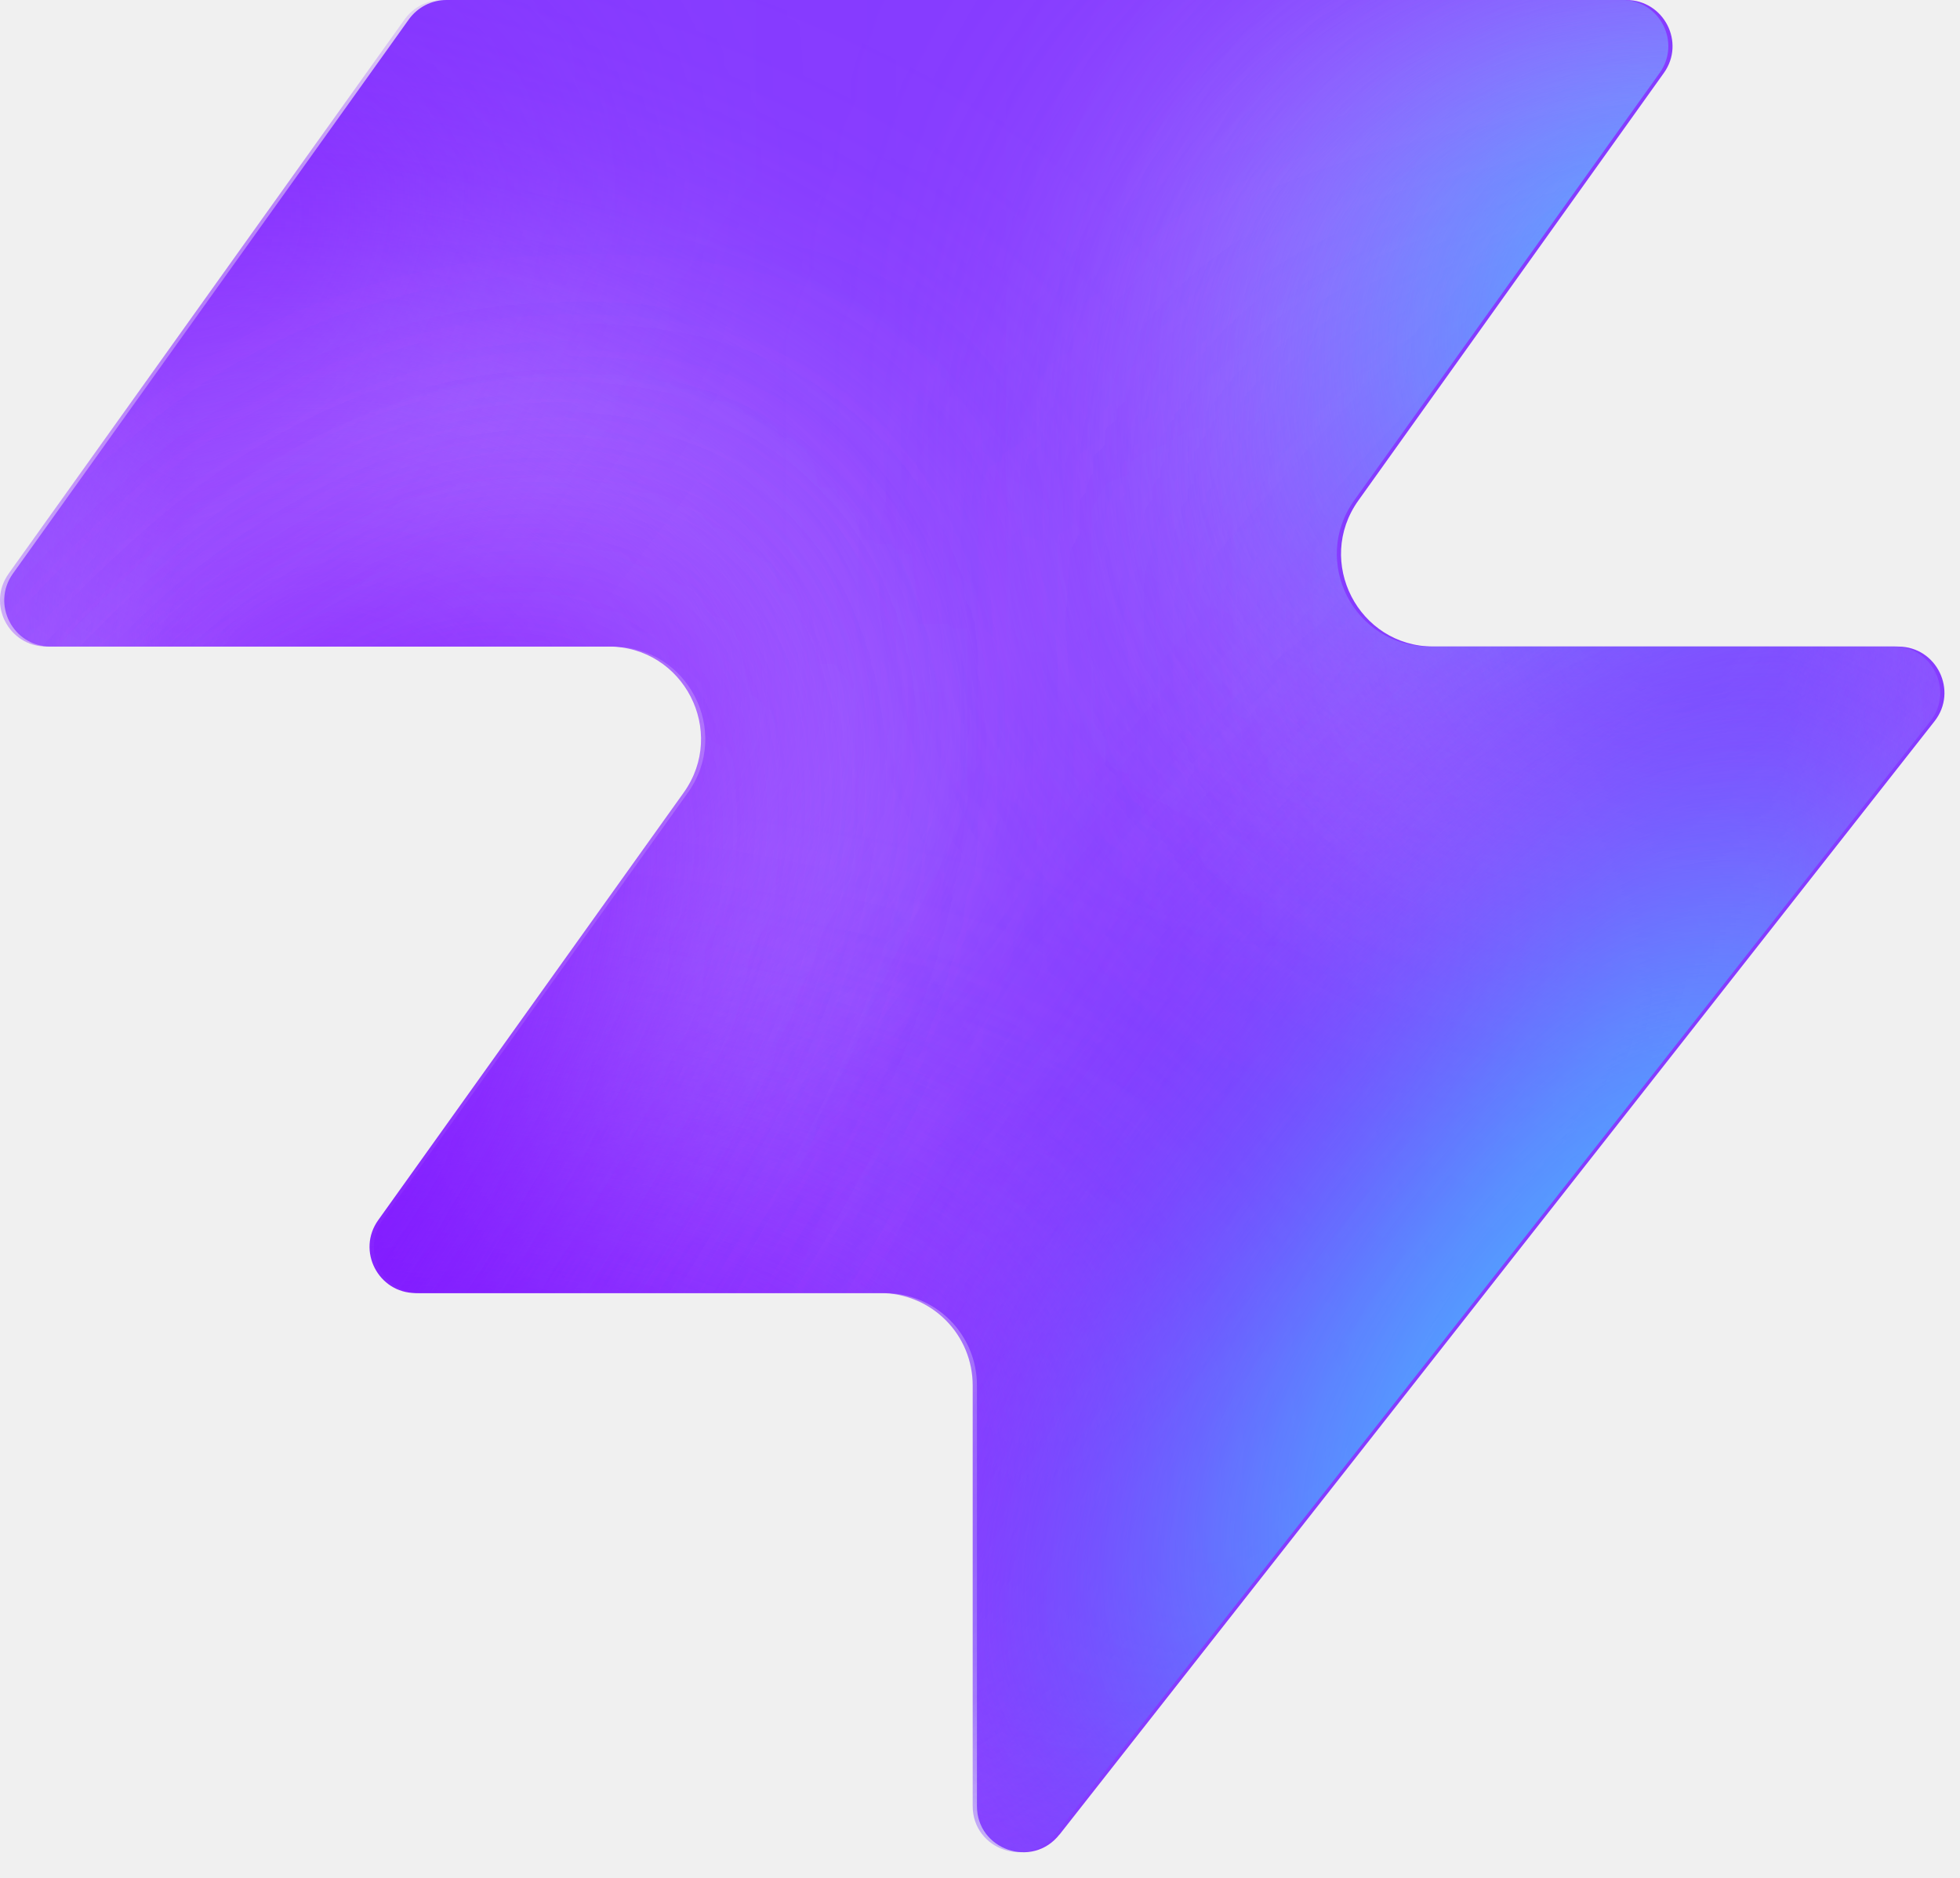
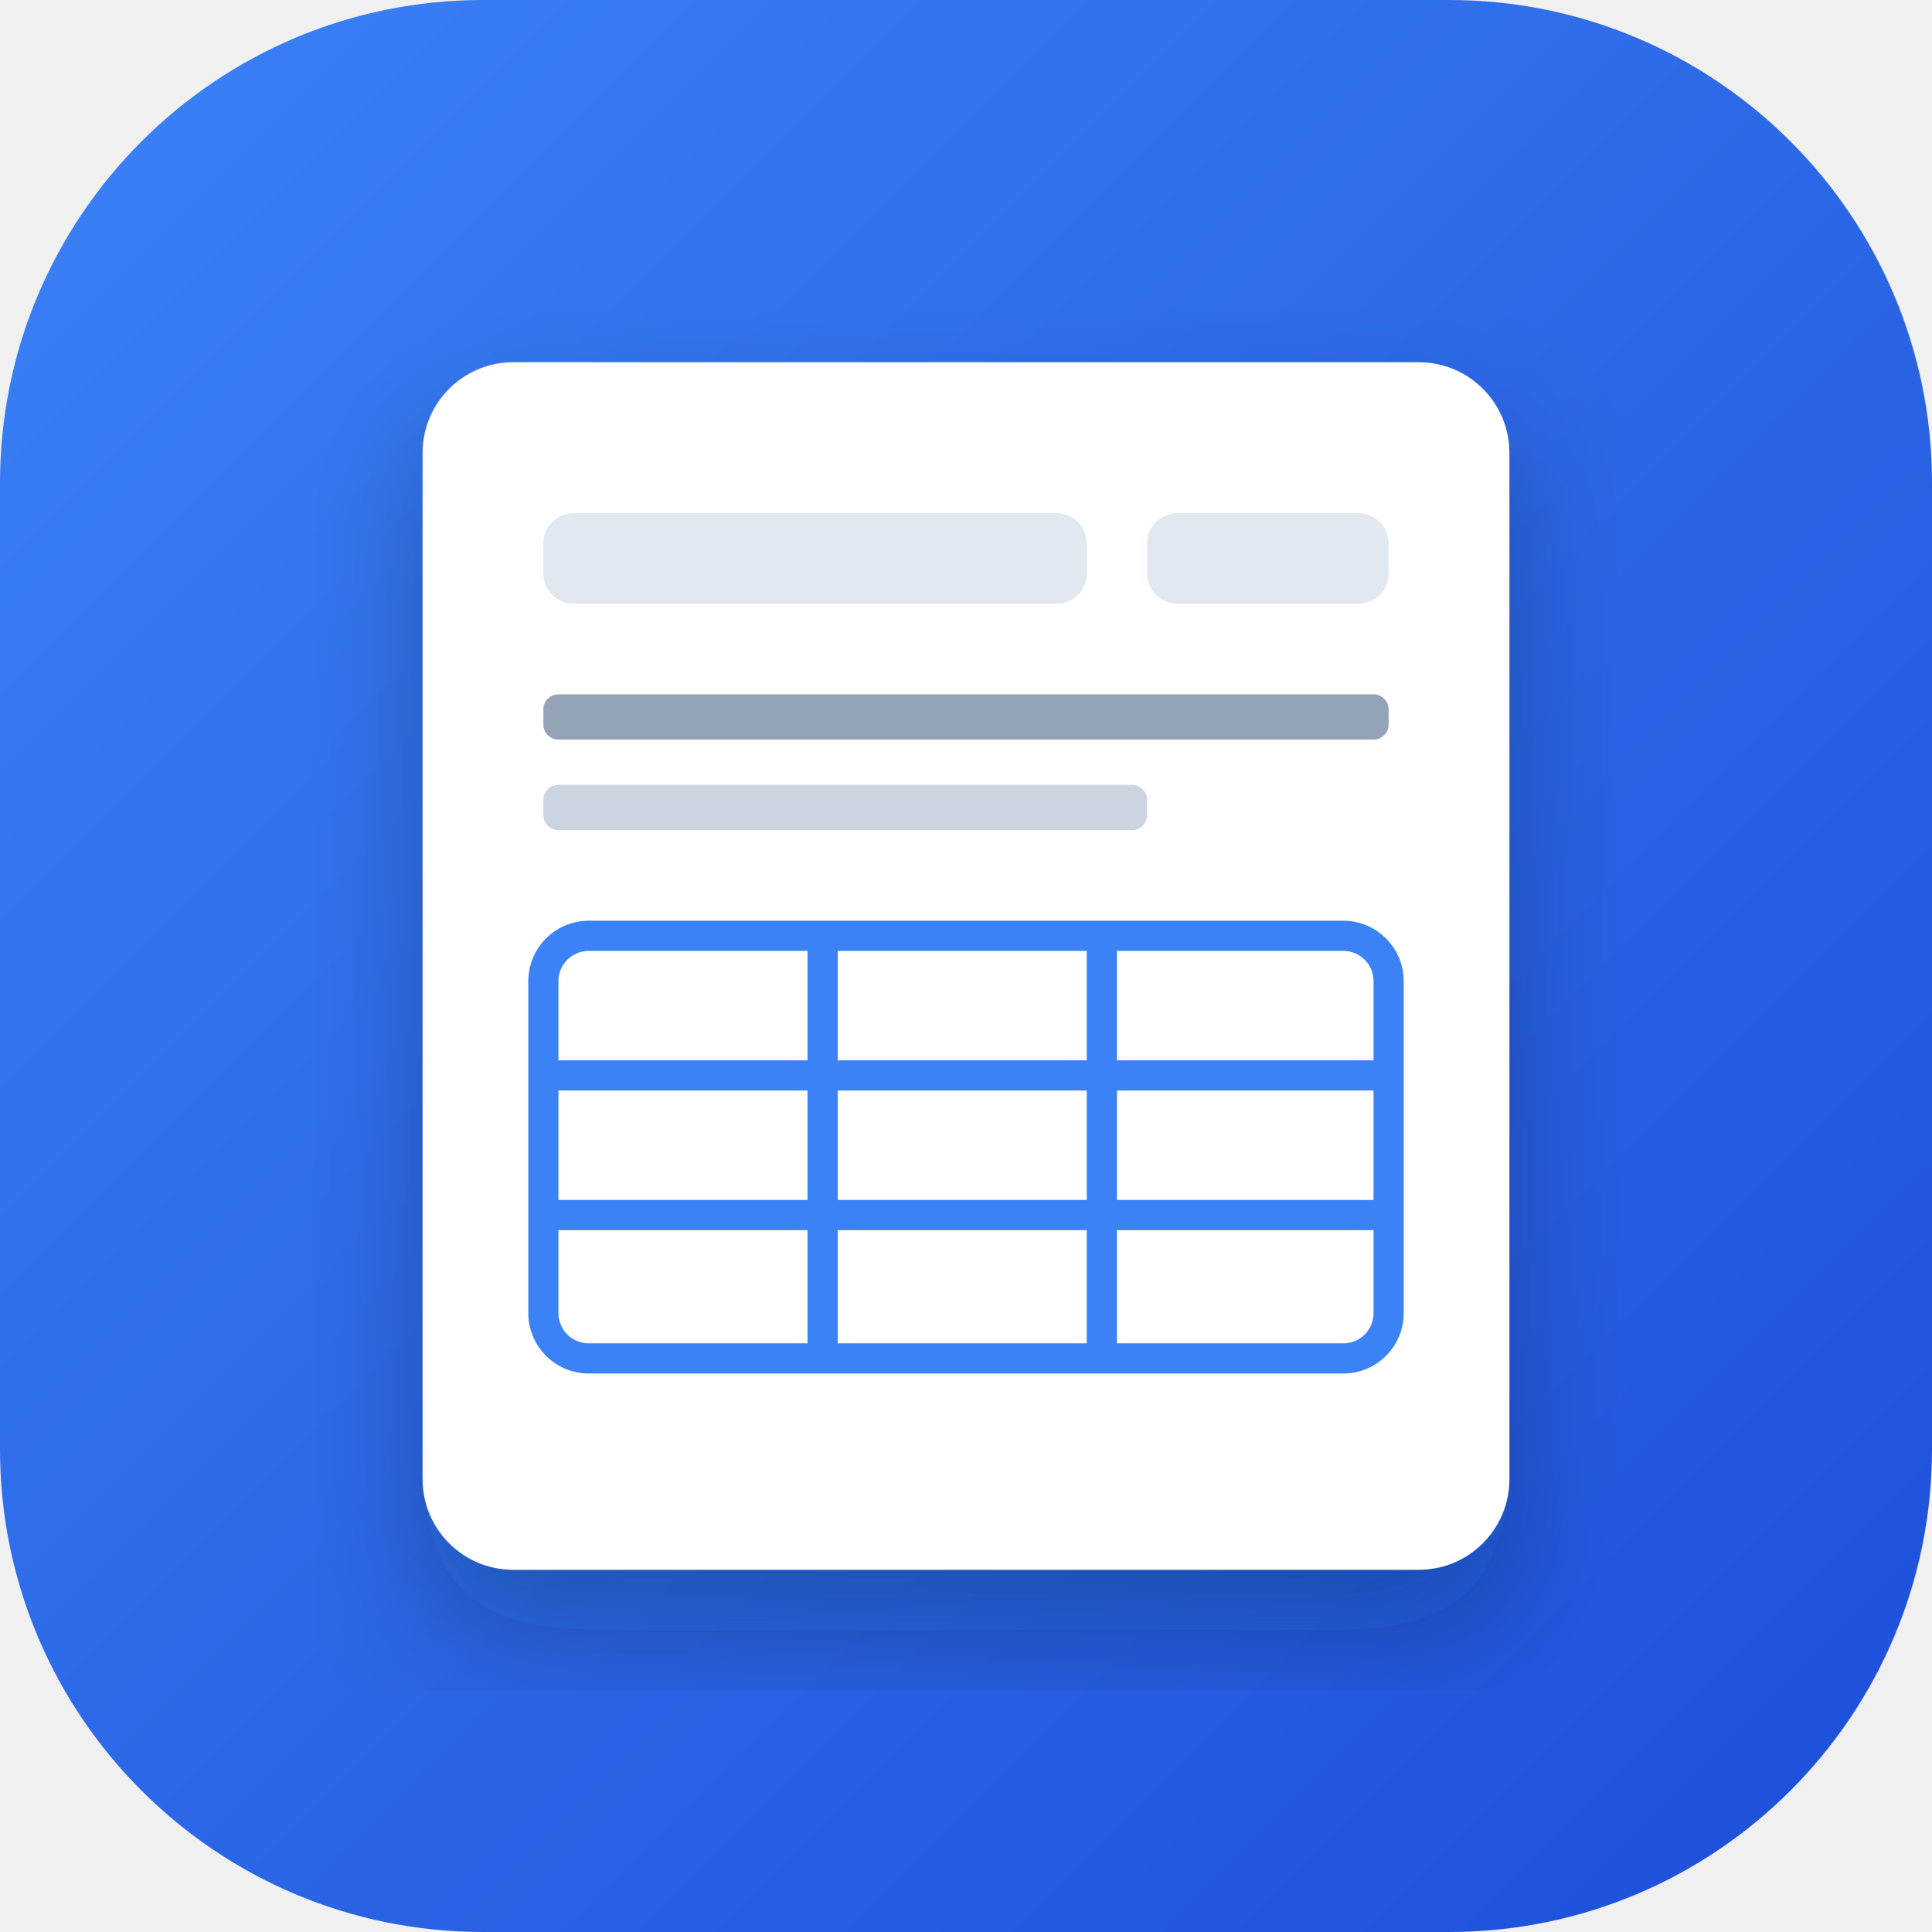
- <svg xmlns="http://www.w3.org/2000/svg" width="48" height="46" fill="none" viewBox="0 0 48 46">
-   <path fill="#863bff" d="M25.946 44.938c-.664.845-2.021.375-2.021-.698V33.937a2.26 2.26 0 0 0-2.262-2.262H10.287c-.92 0-1.456-1.04-.92-1.788l7.48-10.471c1.07-1.497 0-3.578-1.842-3.578H1.237c-.92 0-1.456-1.04-.92-1.788L10.013.474c.214-.297.556-.474.92-.474h28.894c.92 0 1.456 1.04.92 1.788l-7.48 10.471c-1.07 1.498 0 3.579 1.842 3.579h11.377c.943 0 1.473 1.088.89 1.83L25.947 44.94z" style="fill:#863bff;fill:color(display-p3 .525 .23 1);fill-opacity:1" />
-   <mask id="a" width="48" height="46" x="0" y="0" maskUnits="userSpaceOnUse" style="mask-type:alpha">
-     <path fill="#000" d="M25.842 44.938c-.664.844-2.021.375-2.021-.698V33.937a2.26 2.26 0 0 0-2.262-2.262H10.183c-.92 0-1.456-1.04-.92-1.788l7.48-10.471c1.07-1.498 0-3.579-1.842-3.579H1.133c-.92 0-1.456-1.04-.92-1.787L9.91.473c.214-.297.556-.474.92-.474h28.894c.92 0 1.456 1.04.92 1.788l-7.48 10.471c-1.07 1.498 0 3.578 1.842 3.578h11.377c.943 0 1.473 1.088.89 1.832L25.843 44.94z" style="fill:#000;fill-opacity:1" />
-   </mask>
-   <g mask="url(#a)">
-     <g filter="url(#b)">
-       <ellipse cx="5.508" cy="14.704" fill="#ede6ff" rx="5.508" ry="14.704" style="fill:#ede6ff;fill:color(display-p3 .927 .903 1);fill-opacity:1" transform="matrix(.00324 1 1 -.00324 -4.47 31.516)" />
-     </g>
-     <g filter="url(#c)">
-       <ellipse cx="10.399" cy="29.851" fill="#ede6ff" rx="10.399" ry="29.851" style="fill:#ede6ff;fill:color(display-p3 .927 .903 1);fill-opacity:1" transform="matrix(.00324 1 1 -.00324 -39.328 7.883)" />
-     </g>
-     <g filter="url(#d)">
-       <ellipse cx="5.508" cy="30.487" fill="#7e14ff" rx="5.508" ry="30.487" style="fill:#7e14ff;fill:color(display-p3 .492 .077 1);fill-opacity:1" transform="rotate(89.814 -25.913 -14.639)scale(1 -1)" />
-     </g>
-     <g filter="url(#e)">
-       <ellipse cx="5.508" cy="30.599" fill="#7e14ff" rx="5.508" ry="30.599" style="fill:#7e14ff;fill:color(display-p3 .492 .077 1);fill-opacity:1" transform="rotate(89.814 -32.644 -3.334)scale(1 -1)" />
-     </g>
-     <g filter="url(#f)">
-       <ellipse cx="5.508" cy="30.599" fill="#7e14ff" rx="5.508" ry="30.599" style="fill:#7e14ff;fill:color(display-p3 .492 .077 1);fill-opacity:1" transform="matrix(.00324 1 1 -.00324 -34.34 30.47)" />
-     </g>
-     <g filter="url(#g)">
-       <ellipse cx="14.072" cy="22.078" fill="#ede6ff" rx="14.072" ry="22.078" style="fill:#ede6ff;fill:color(display-p3 .927 .903 1);fill-opacity:1" transform="rotate(93.35 24.506 48.493)scale(-1 1)" />
-     </g>
-     <g filter="url(#h)">
-       <ellipse cx="3.47" cy="21.501" fill="#7e14ff" rx="3.47" ry="21.501" style="fill:#7e14ff;fill:color(display-p3 .492 .077 1);fill-opacity:1" transform="rotate(89.009 28.708 47.59)scale(-1 1)" />
-     </g>
-     <g filter="url(#i)">
-       <ellipse cx="3.47" cy="21.501" fill="#7e14ff" rx="3.47" ry="21.501" style="fill:#7e14ff;fill:color(display-p3 .492 .077 1);fill-opacity:1" transform="rotate(89.009 28.708 47.59)scale(-1 1)" />
-     </g>
-     <g filter="url(#j)">
-       <ellipse cx=".387" cy="8.972" fill="#7e14ff" rx="4.407" ry="29.108" style="fill:#7e14ff;fill:color(display-p3 .492 .077 1);fill-opacity:1" transform="rotate(39.51 .387 8.972)" />
-     </g>
-     <g filter="url(#k)">
-       <ellipse cx="47.523" cy="-6.092" fill="#7e14ff" rx="4.407" ry="29.108" style="fill:#7e14ff;fill:color(display-p3 .492 .077 1);fill-opacity:1" transform="rotate(37.892 47.523 -6.092)" />
-     </g>
-     <g filter="url(#l)">
-       <ellipse cx="41.412" cy="6.333" fill="#47bfff" rx="5.971" ry="9.665" style="fill:#47bfff;fill:color(display-p3 .28 .748 1);fill-opacity:1" transform="rotate(37.892 41.412 6.333)" />
-     </g>
-     <g filter="url(#m)">
-       <ellipse cx="-1.879" cy="38.332" fill="#7e14ff" rx="4.407" ry="29.108" style="fill:#7e14ff;fill:color(display-p3 .492 .077 1);fill-opacity:1" transform="rotate(37.892 -1.88 38.332)" />
-     </g>
-     <g filter="url(#n)">
-       <ellipse cx="-1.879" cy="38.332" fill="#7e14ff" rx="4.407" ry="29.108" style="fill:#7e14ff;fill:color(display-p3 .492 .077 1);fill-opacity:1" transform="rotate(37.892 -1.88 38.332)" />
-     </g>
-     <g filter="url(#o)">
-       <ellipse cx="35.651" cy="29.907" fill="#7e14ff" rx="4.407" ry="29.108" style="fill:#7e14ff;fill:color(display-p3 .492 .077 1);fill-opacity:1" transform="rotate(37.892 35.651 29.907)" />
-     </g>
-     <g filter="url(#p)">
-       <ellipse cx="38.418" cy="32.4" fill="#47bfff" rx="5.971" ry="15.297" style="fill:#47bfff;fill:color(display-p3 .28 .748 1);fill-opacity:1" transform="rotate(37.892 38.418 32.4)" />
-     </g>
-   </g>
+ <svg xmlns="http://www.w3.org/2000/svg" viewBox="0 0 512 512" width="100%" height="100%">
  <defs>
-     <filter id="b" width="60.045" height="41.654" x="-19.77" y="16.149" color-interpolation-filters="sRGB" filterUnits="userSpaceOnUse">
-       <feFlood flood-opacity="0" result="BackgroundImageFix" />
-       <feBlend in="SourceGraphic" in2="BackgroundImageFix" result="shape" />
-       <feGaussianBlur result="effect1_foregroundBlur_2002_17158" stdDeviation="7.659" />
-     </filter>
-     <filter id="c" width="90.34" height="51.437" x="-54.613" y="-7.533" color-interpolation-filters="sRGB" filterUnits="userSpaceOnUse">
-       <feFlood flood-opacity="0" result="BackgroundImageFix" />
-       <feBlend in="SourceGraphic" in2="BackgroundImageFix" result="shape" />
-       <feGaussianBlur result="effect1_foregroundBlur_2002_17158" stdDeviation="7.659" />
-     </filter>
-     <filter id="d" width="79.355" height="29.4" x="-49.64" y="2.03" color-interpolation-filters="sRGB" filterUnits="userSpaceOnUse">
-       <feFlood flood-opacity="0" result="BackgroundImageFix" />
-       <feBlend in="SourceGraphic" in2="BackgroundImageFix" result="shape" />
-       <feGaussianBlur result="effect1_foregroundBlur_2002_17158" stdDeviation="4.596" />
-     </filter>
-     <filter id="e" width="79.579" height="29.4" x="-45.045" y="20.029" color-interpolation-filters="sRGB" filterUnits="userSpaceOnUse">
-       <feFlood flood-opacity="0" result="BackgroundImageFix" />
-       <feBlend in="SourceGraphic" in2="BackgroundImageFix" result="shape" />
-       <feGaussianBlur result="effect1_foregroundBlur_2002_17158" stdDeviation="4.596" />
-     </filter>
-     <filter id="f" width="79.579" height="29.4" x="-43.513" y="21.178" color-interpolation-filters="sRGB" filterUnits="userSpaceOnUse">
-       <feFlood flood-opacity="0" result="BackgroundImageFix" />
-       <feBlend in="SourceGraphic" in2="BackgroundImageFix" result="shape" />
-       <feGaussianBlur result="effect1_foregroundBlur_2002_17158" stdDeviation="4.596" />
-     </filter>
-     <filter id="g" width="74.749" height="58.852" x="15.756" y="-17.901" color-interpolation-filters="sRGB" filterUnits="userSpaceOnUse">
-       <feFlood flood-opacity="0" result="BackgroundImageFix" />
-       <feBlend in="SourceGraphic" in2="BackgroundImageFix" result="shape" />
-       <feGaussianBlur result="effect1_foregroundBlur_2002_17158" stdDeviation="7.659" />
-     </filter>
-     <filter id="h" width="61.377" height="25.362" x="23.548" y="2.284" color-interpolation-filters="sRGB" filterUnits="userSpaceOnUse">
-       <feFlood flood-opacity="0" result="BackgroundImageFix" />
-       <feBlend in="SourceGraphic" in2="BackgroundImageFix" result="shape" />
-       <feGaussianBlur result="effect1_foregroundBlur_2002_17158" stdDeviation="4.596" />
-     </filter>
-     <filter id="i" width="61.377" height="25.362" x="23.548" y="2.284" color-interpolation-filters="sRGB" filterUnits="userSpaceOnUse">
-       <feFlood flood-opacity="0" result="BackgroundImageFix" />
-       <feBlend in="SourceGraphic" in2="BackgroundImageFix" result="shape" />
-       <feGaussianBlur result="effect1_foregroundBlur_2002_17158" stdDeviation="4.596" />
-     </filter>
-     <filter id="j" width="56.045" height="63.649" x="-27.636" y="-22.853" color-interpolation-filters="sRGB" filterUnits="userSpaceOnUse">
-       <feFlood flood-opacity="0" result="BackgroundImageFix" />
-       <feBlend in="SourceGraphic" in2="BackgroundImageFix" result="shape" />
-       <feGaussianBlur result="effect1_foregroundBlur_2002_17158" stdDeviation="4.596" />
-     </filter>
-     <filter id="k" width="54.814" height="64.646" x="20.116" y="-38.415" color-interpolation-filters="sRGB" filterUnits="userSpaceOnUse">
-       <feFlood flood-opacity="0" result="BackgroundImageFix" />
-       <feBlend in="SourceGraphic" in2="BackgroundImageFix" result="shape" />
-       <feGaussianBlur result="effect1_foregroundBlur_2002_17158" stdDeviation="4.596" />
-     </filter>
-     <filter id="l" width="33.541" height="35.313" x="24.641" y="-11.323" color-interpolation-filters="sRGB" filterUnits="userSpaceOnUse">
-       <feFlood flood-opacity="0" result="BackgroundImageFix" />
-       <feBlend in="SourceGraphic" in2="BackgroundImageFix" result="shape" />
-       <feGaussianBlur result="effect1_foregroundBlur_2002_17158" stdDeviation="4.596" />
-     </filter>
-     <filter id="m" width="54.814" height="64.646" x="-29.286" y="6.009" color-interpolation-filters="sRGB" filterUnits="userSpaceOnUse">
-       <feFlood flood-opacity="0" result="BackgroundImageFix" />
-       <feBlend in="SourceGraphic" in2="BackgroundImageFix" result="shape" />
-       <feGaussianBlur result="effect1_foregroundBlur_2002_17158" stdDeviation="4.596" />
-     </filter>
-     <filter id="n" width="54.814" height="64.646" x="-29.286" y="6.009" color-interpolation-filters="sRGB" filterUnits="userSpaceOnUse">
-       <feFlood flood-opacity="0" result="BackgroundImageFix" />
-       <feBlend in="SourceGraphic" in2="BackgroundImageFix" result="shape" />
-       <feGaussianBlur result="effect1_foregroundBlur_2002_17158" stdDeviation="4.596" />
-     </filter>
-     <filter id="o" width="54.814" height="64.646" x="8.244" y="-2.416" color-interpolation-filters="sRGB" filterUnits="userSpaceOnUse">
-       <feFlood flood-opacity="0" result="BackgroundImageFix" />
-       <feBlend in="SourceGraphic" in2="BackgroundImageFix" result="shape" />
-       <feGaussianBlur result="effect1_foregroundBlur_2002_17158" stdDeviation="4.596" />
-     </filter>
-     <filter id="p" width="39.409" height="43.623" x="18.713" y="10.588" color-interpolation-filters="sRGB" filterUnits="userSpaceOnUse">
-       <feFlood flood-opacity="0" result="BackgroundImageFix" />
-       <feBlend in="SourceGraphic" in2="BackgroundImageFix" result="shape" />
-       <feGaussianBlur result="effect1_foregroundBlur_2002_17158" stdDeviation="4.596" />
+     <linearGradient id="bgGrad" x1="0%" y1="0%" x2="100%" y2="100%">
+       <stop offset="0%" stop-color="#3b82f6" />
+       <stop offset="100%" stop-color="#1d4ed8" />
+     </linearGradient>
+     <filter id="shadow" x="-10%" y="-10%" width="120%" height="120%">
+       <feDropShadow dx="0" dy="16" stdDeviation="16" flood-color="#0f172a" flood-opacity="0.25" />
    </filter>
  </defs>
+   <rect width="512" height="512" rx="128" fill="url(#bgGrad)" />
+   <rect x="112" y="96" width="288" height="320" rx="24" fill="#ffffff" filter="url(#shadow)" />
+   <rect x="144" y="136" width="144" height="24" rx="8" fill="#e2e8f0" />
+   <rect x="304" y="136" width="64" height="24" rx="8" fill="#e2e8f0" />
+   <rect x="144" y="184" width="224" height="12" rx="4" fill="#94a3b8" />
+   <rect x="144" y="208" width="160" height="12" rx="4" fill="#cbd5e1" />
+   <rect x="144" y="248" width="224" height="112" rx="12" fill="none" stroke="#3b82f6" stroke-width="8" />
+   <line x1="218" y1="248" x2="218" y2="360" stroke="#3b82f6" stroke-width="8" />
+   <line x1="292" y1="248" x2="292" y2="360" stroke="#3b82f6" stroke-width="8" />
+   <line x1="144" y1="285" x2="368" y2="285" stroke="#3b82f6" stroke-width="8" />
+   <line x1="144" y1="322" x2="368" y2="322" stroke="#3b82f6" stroke-width="8" />
</svg>
